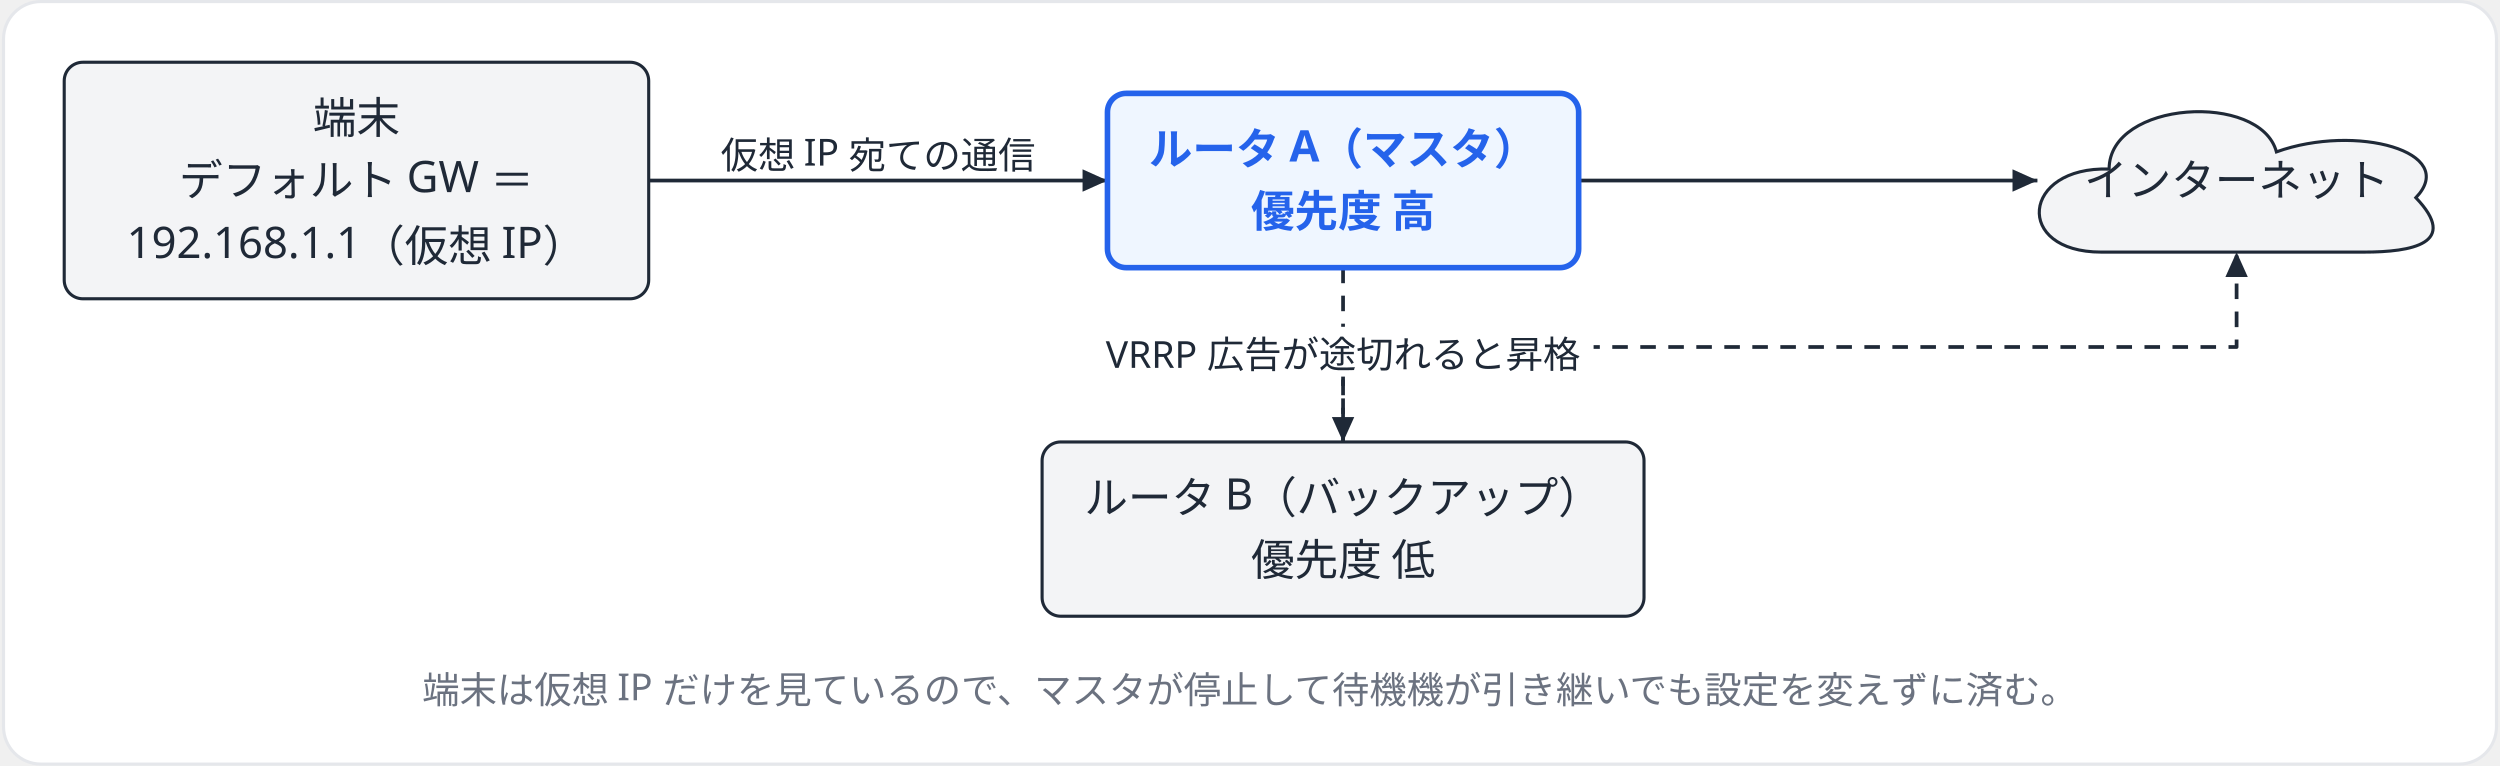
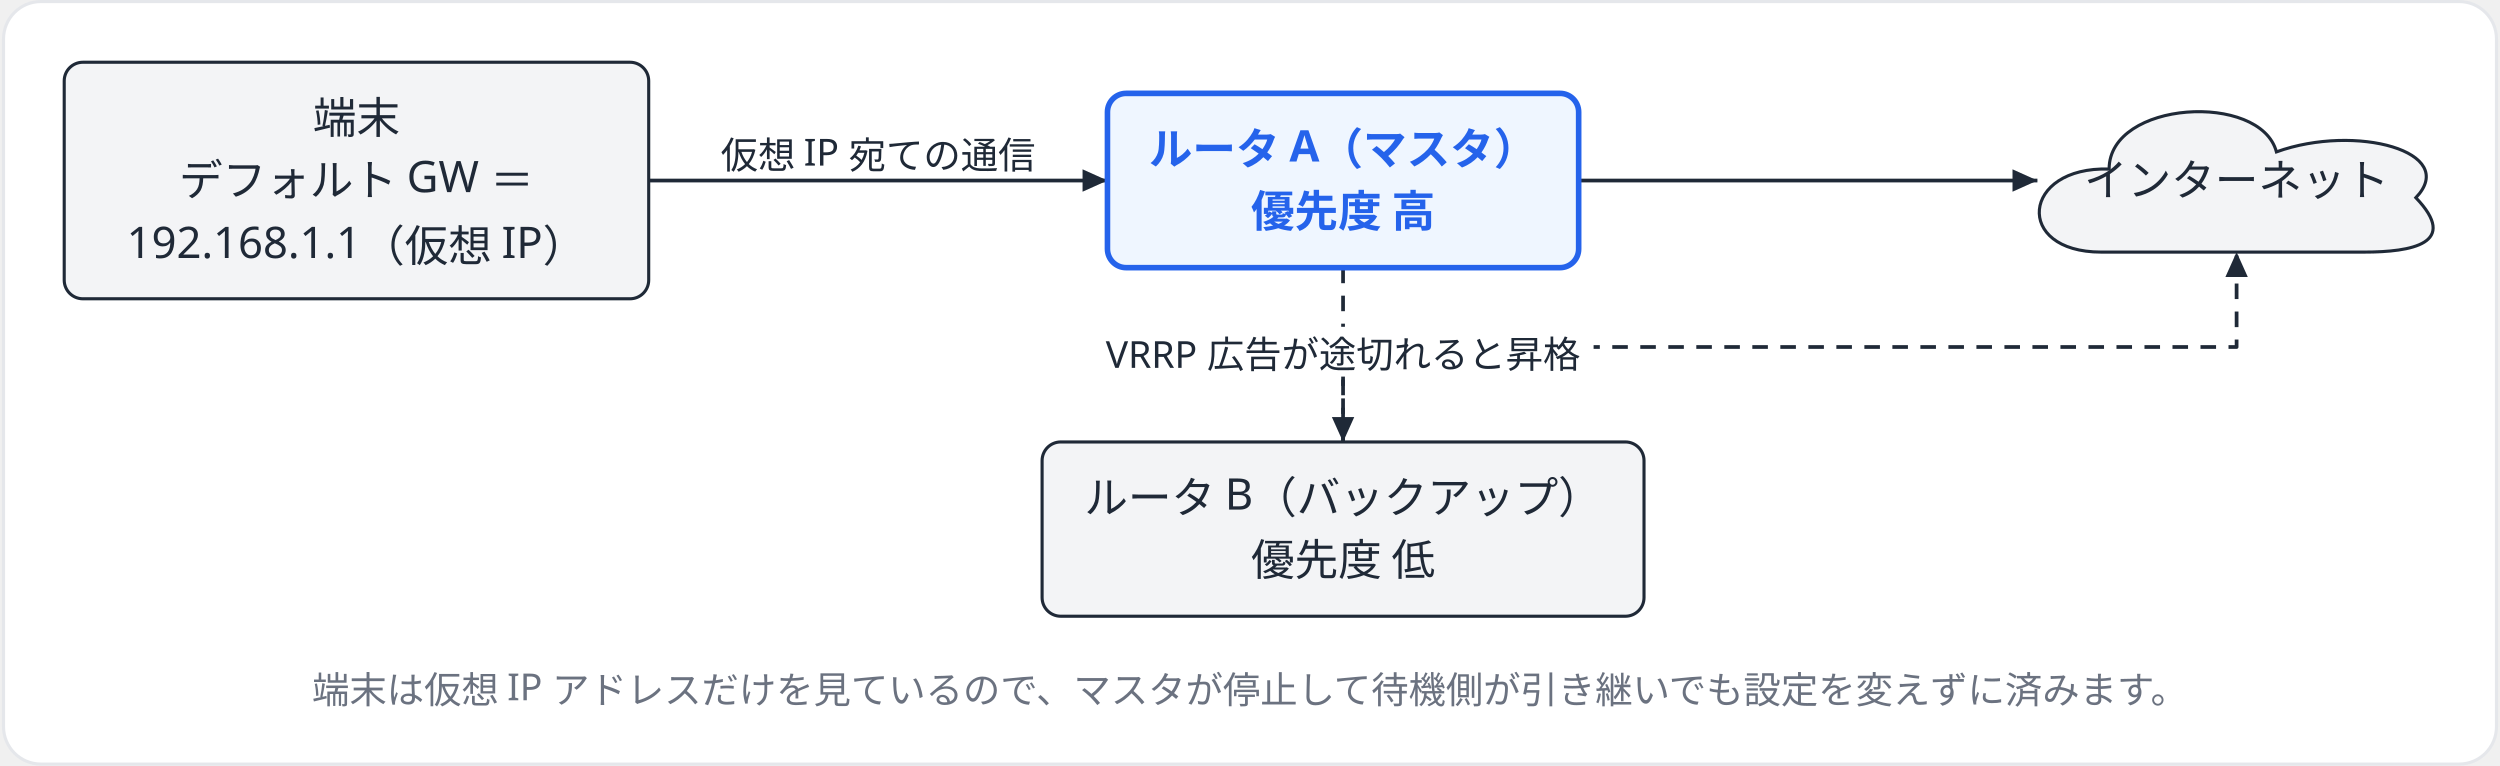
<svg xmlns="http://www.w3.org/2000/svg" width="640" height="196" viewBox="0 0 802 246" role="img">
  <rect x="0.5" y="0.5" width="801" height="245" rx="12" fill="#ffffff" stroke="#e5e7eb" stroke-width="1" />
  <g transform="translate(20 20)">
    <polyline points="187.8,38 335.2,38" fill="none" stroke="#1f2937" stroke-width="1.2" stroke-linejoin="round" />
    <polygon points="335.2,38 327.2,41.6 327.2,34.4" fill="#1f2937" />
    <polyline points="486.6,38 634,38" fill="none" stroke="#1f2937" stroke-width="1.2" stroke-linejoin="round" />
    <polygon points="634,38 626,41.6 626,34.4" fill="#1f2937" />
    <polyline points="410.9,66 410.9,122" fill="none" stroke="#1f2937" stroke-width="1.2" stroke-dasharray="5 4" stroke-linejoin="round" />
    <polygon points="410.9,122 407.3,114 414.5,114" fill="#1f2937" />
    <polyline points="410.9,122 410.9,91.5 698,91.5 698,61" fill="none" stroke="#1f2937" stroke-width="1.2" stroke-dasharray="5 4" stroke-linejoin="round" />
    <polygon points="698,61 701.6,69 694.4,69" fill="#1f2937" />
    <rect x="0" y="0" width="187.8" height="76" rx="6" fill="#f3f4f6" stroke="#1f2937" stroke-width="1" />
    <text x="93.9" y="22.9" font-family="Hiragino Sans, Hiragino Kaku Gothic ProN, Noto Sans JP, Yu Gothic, Meiryo, sans-serif" font-size="14" fill="#1f2937" text-anchor="middle">端末</text>
    <text x="93.9" y="42.9" font-family="Hiragino Sans, Hiragino Kaku Gothic ProN, Noto Sans JP, Yu Gothic, Meiryo, sans-serif" font-size="14" fill="#1f2937" text-anchor="middle">デフォルト GW ＝</text>
    <text x="93.9" y="62.9" font-family="Hiragino Sans, Hiragino Kaku Gothic ProN, Noto Sans JP, Yu Gothic, Meiryo, sans-serif" font-size="14" fill="#1f2937" text-anchor="middle">192.168.1.1（仮想 IP）</text>
    <rect x="335.2" y="10" width="151.4" height="56" rx="6" fill="#eff6ff" stroke="#2563eb" stroke-width="1.8" />
    <text x="410.9" y="32.9" font-family="Hiragino Sans, Hiragino Kaku Gothic ProN, Noto Sans JP, Yu Gothic, Meiryo, sans-serif" font-size="14" fill="#2563eb" text-anchor="middle" font-weight="600">ルータ A（マスタ）</text>
    <text x="410.9" y="52.9" font-family="Hiragino Sans, Hiragino Kaku Gothic ProN, Noto Sans JP, Yu Gothic, Meiryo, sans-serif" font-size="14" fill="#2563eb" text-anchor="middle" font-weight="600">優先度 高</text>
    <path d="M 654.48 61 C 626.32 61 628.88 33.4 657.04 34.32 C 657.04 12.24 705.68 9.48 710.8 28.8 C 736.4 19.6 769.68 28.8 755.6 43.52 C 769.68 58.24 754.32 61 738.96 61 Z" fill="#f3f4f6" stroke="#1f2937" stroke-width="1" />
    <text x="698" y="42.9" font-family="Hiragino Sans, Hiragino Kaku Gothic ProN, Noto Sans JP, Yu Gothic, Meiryo, sans-serif" font-size="14" fill="#1f2937" text-anchor="middle">インターネット</text>
    <rect x="314.2" y="122" width="193.4" height="56" rx="6" fill="#f3f4f6" stroke="#1f2937" stroke-width="1" />
    <text x="410.9" y="144.9" font-family="Hiragino Sans, Hiragino Kaku Gothic ProN, Noto Sans JP, Yu Gothic, Meiryo, sans-serif" font-size="14" fill="#1f2937" text-anchor="middle">ルータ B（バックアップ）</text>
    <text x="410.9" y="164.9" font-family="Hiragino Sans, Hiragino Kaku Gothic ProN, Noto Sans JP, Yu Gothic, Meiryo, sans-serif" font-size="14" fill="#1f2937" text-anchor="middle">優先度 低</text>
    <rect x="202.3" y="21" width="118.4" height="16" rx="3" fill="#ffffff" />
    <text x="261.5" y="34.2" font-family="Hiragino Sans, Hiragino Kaku Gothic ProN, Noto Sans JP, Yu Gothic, Meiryo, sans-serif" font-size="12" fill="#1f2937" text-anchor="middle">仮想 IP 宛ての通信</text>
    <rect x="330.4" y="85" width="161" height="16" rx="3" fill="#ffffff" />
    <text x="410.9" y="98.2" font-family="Hiragino Sans, Hiragino Kaku Gothic ProN, Noto Sans JP, Yu Gothic, Meiryo, sans-serif" font-size="12" fill="#1f2937" text-anchor="middle">VRRP 広告が途切れると昇格</text>
  </g>
-   <text x="401" y="226" font-family="Hiragino Sans, Hiragino Kaku Gothic ProN, Noto Sans JP, Yu Gothic, Meiryo, sans-serif" font-size="12" fill="#6b7280" text-anchor="middle">端末は仮想 IP だけを見ているので、マスタが停止して待機機が引き継いでも設定を変えずに済む。</text>
+   <text x="401" y="226" font-family="Hiragino Sans, Hiragino Kaku Gothic ProN, Noto Sans JP, Yu Gothic, Meiryo, sans-serif" font-size="12" fill="#6b7280" text-anchor="middle">端末は仮想 IP アドレスだけを見ているので、マスタが停止して待機側が引き継いでも設定を変えずに済みます。</text>
</svg>
